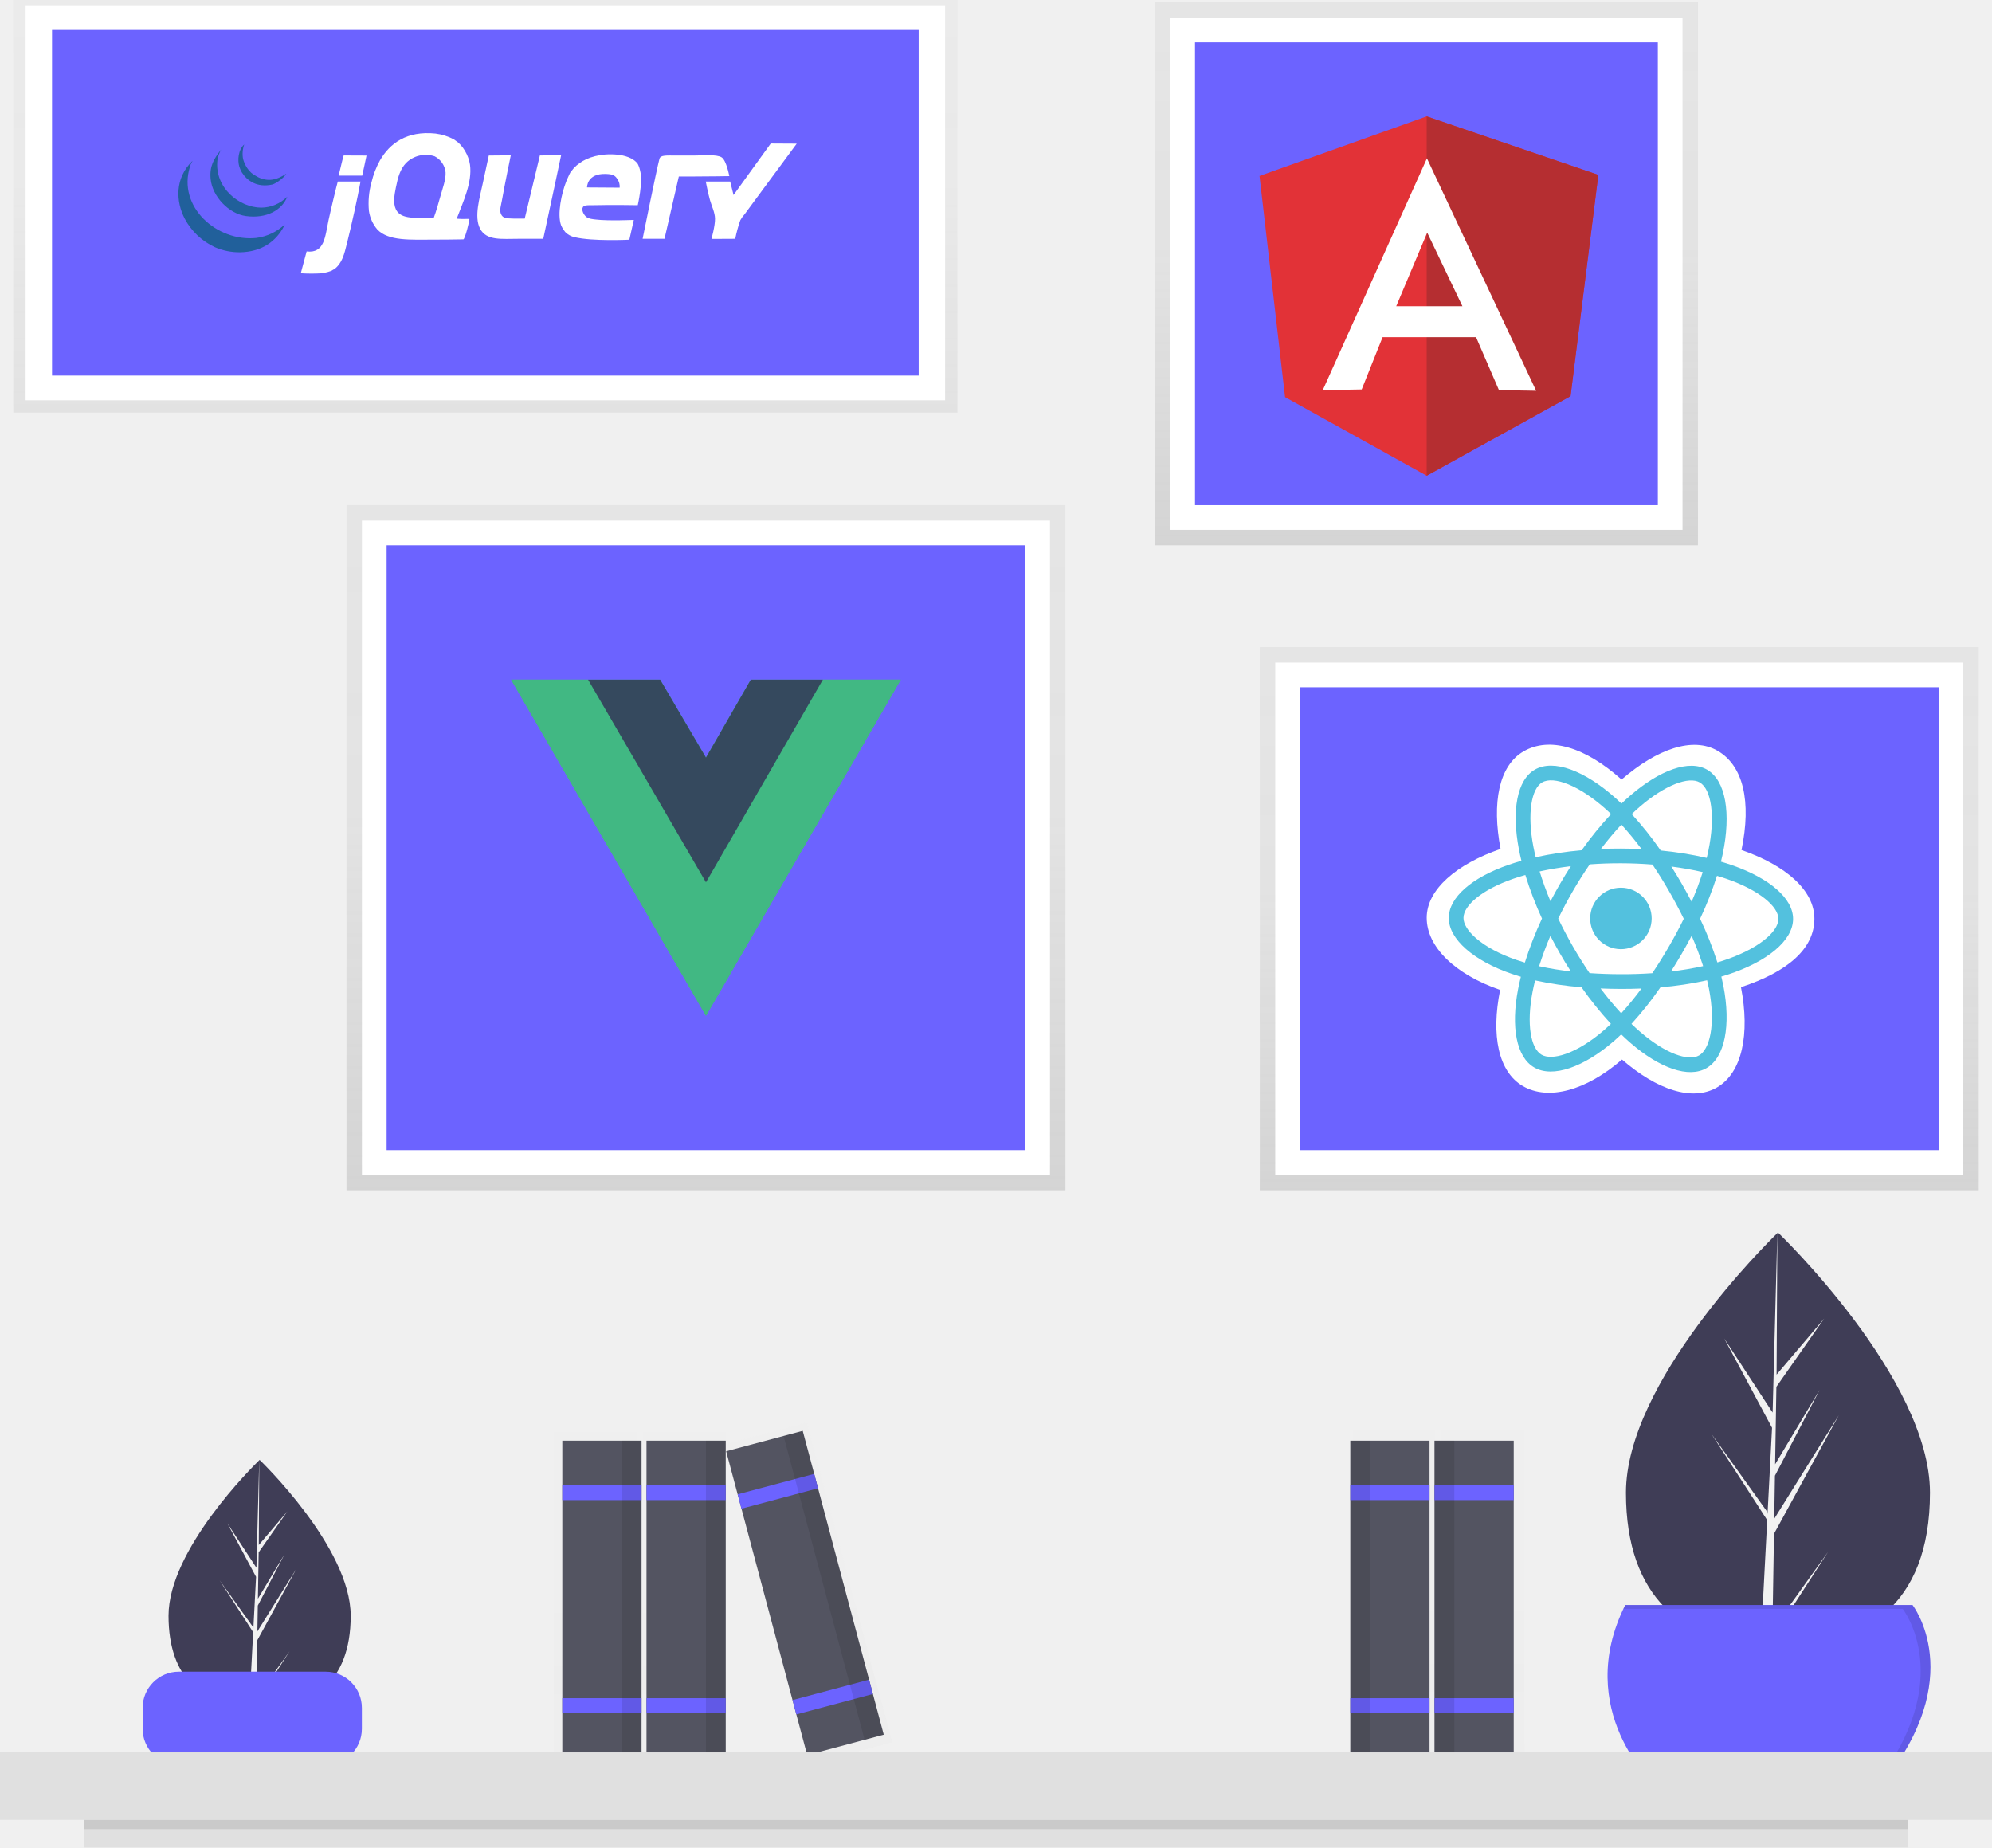
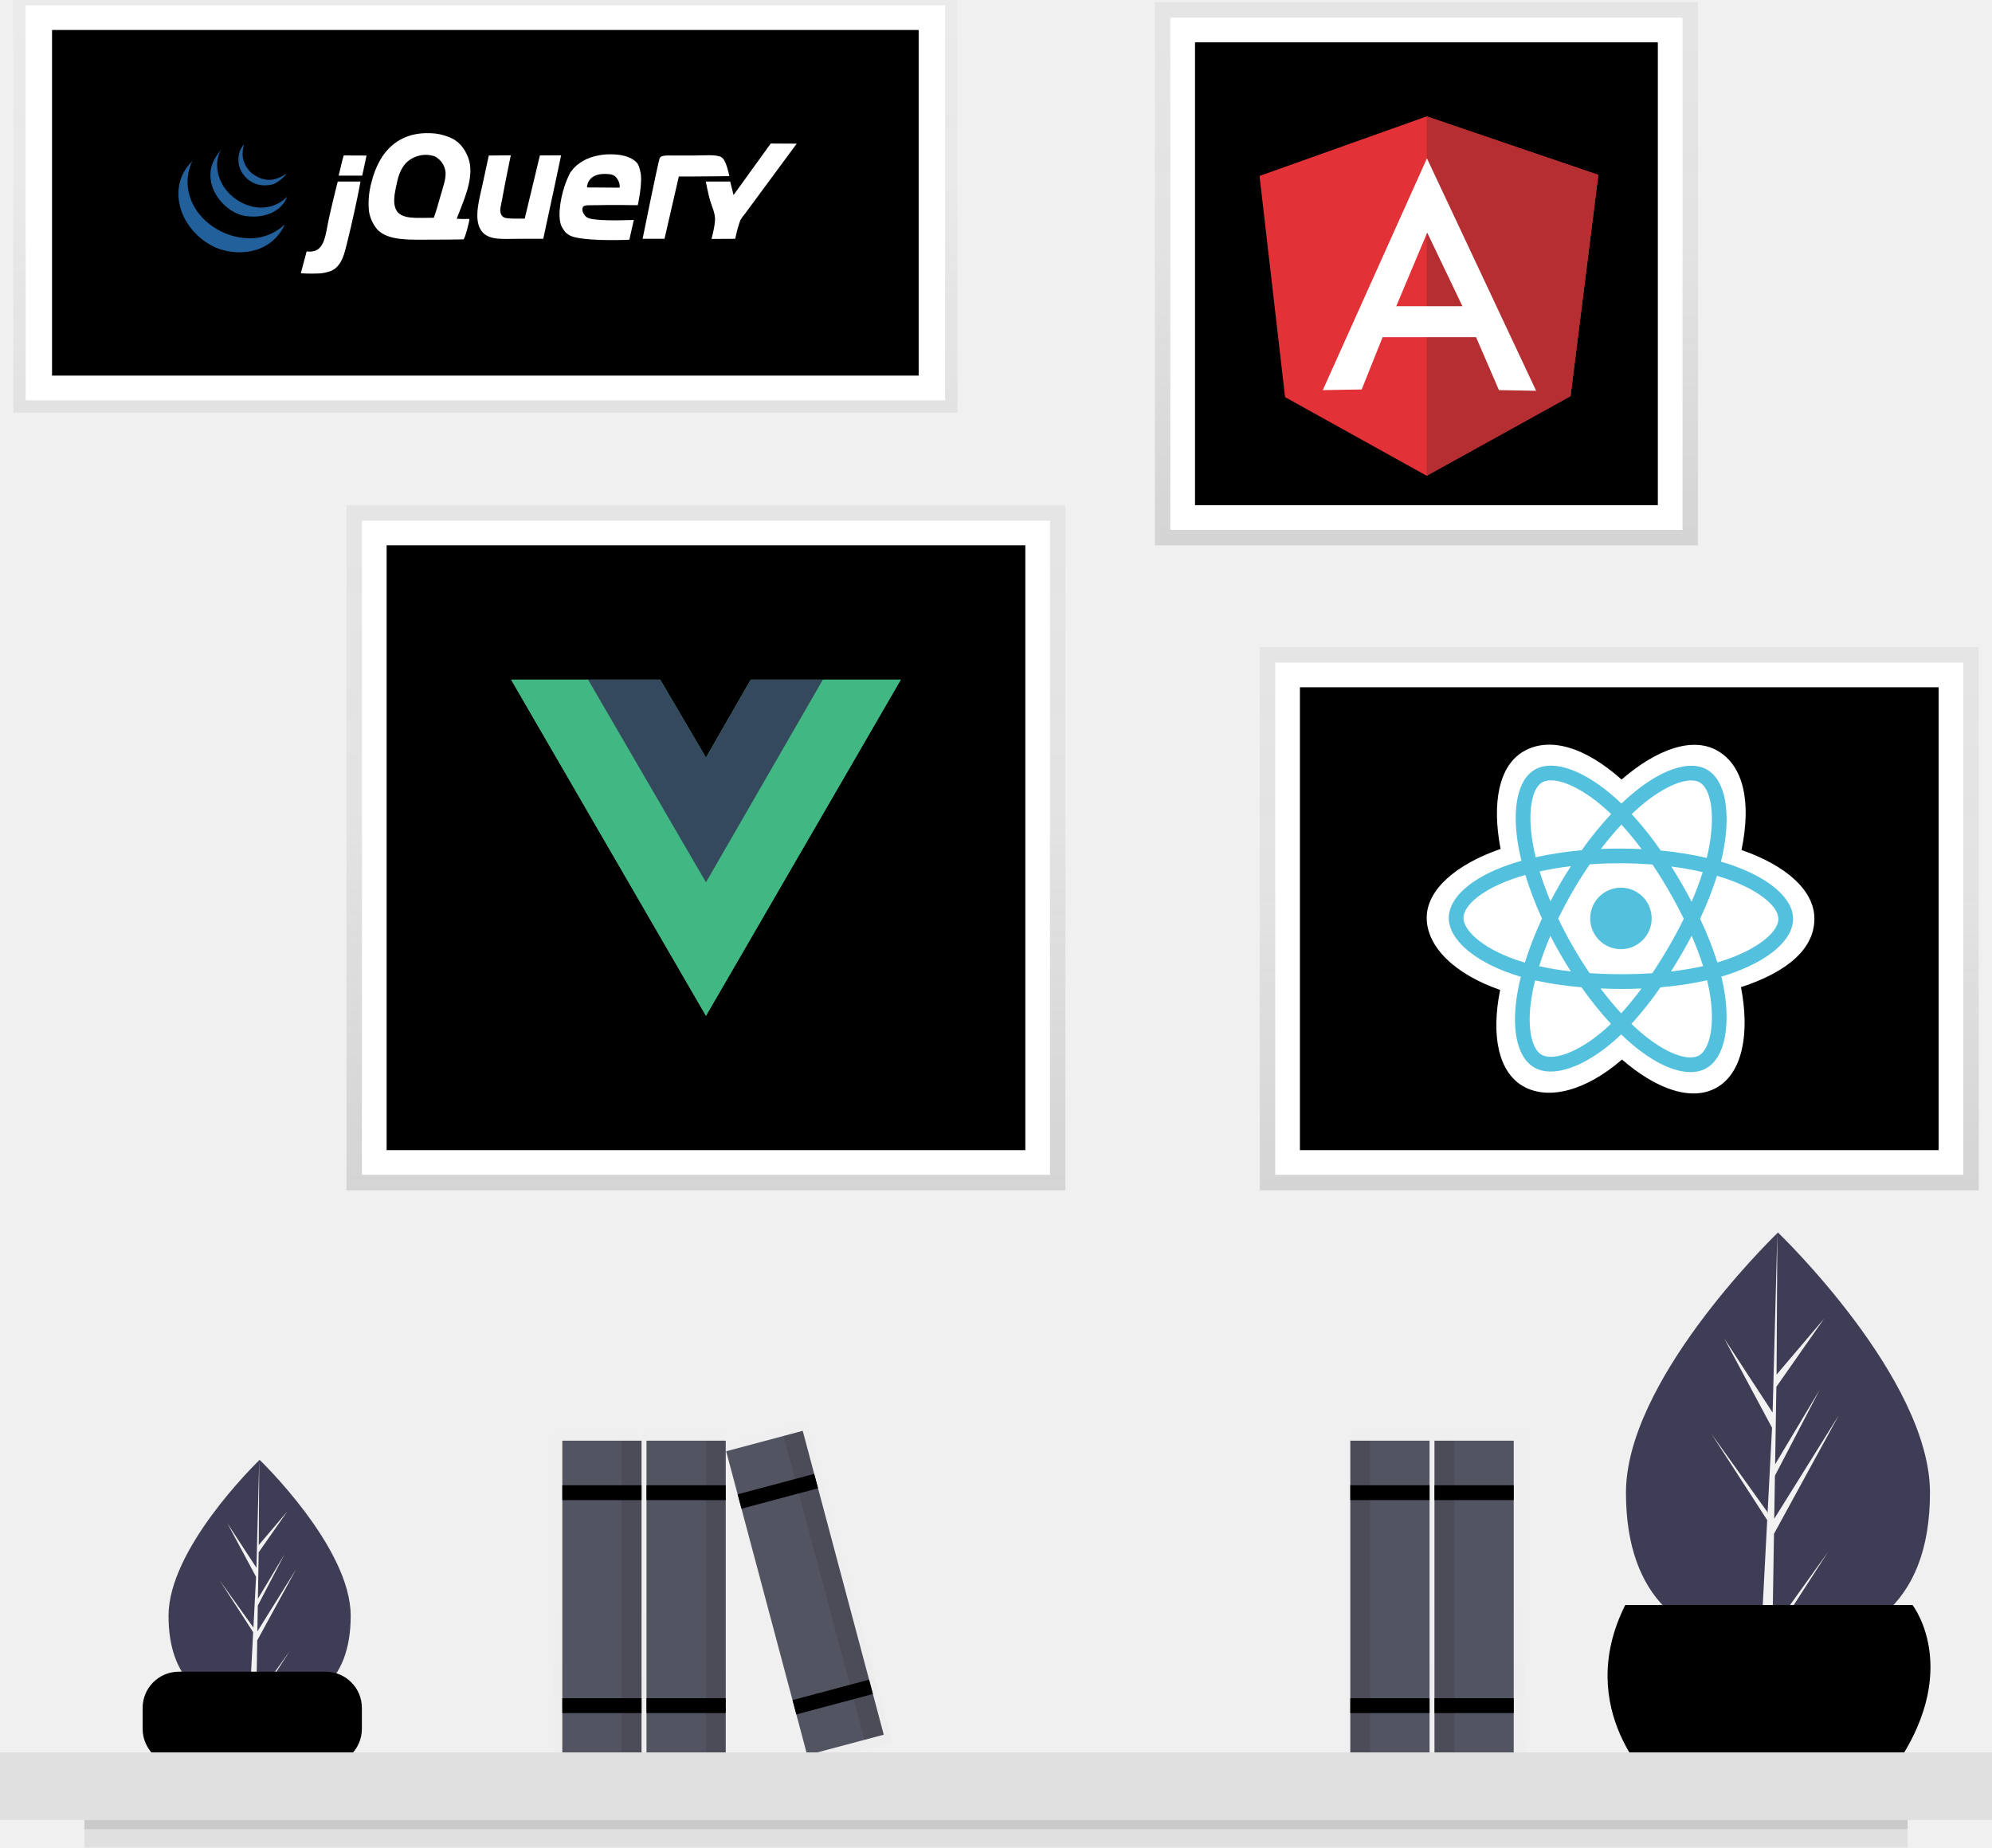
<svg xmlns="http://www.w3.org/2000/svg" xmlns:xlink="http://www.w3.org/1999/xlink" id="e8aabfee-d00f-44c0-b6f7-c40294f8dfa6" data-name="Layer 1" width="787.169" height="730" viewBox="0 0 787.169 730">
  <defs>
    <linearGradient id="a3c4672e-2259-4d6c-8c24-5949363a8af1" x1="278.973" y1="470.295" x2="278.973" y2="199.617" gradientUnits="userSpaceOnUse">
      <stop offset="0" stop-color="gray" stop-opacity="0.25" />
      <stop offset="0.535" stop-color="gray" stop-opacity="0.12" />
      <stop offset="1" stop-color="gray" stop-opacity="0.1" />
    </linearGradient>
    <linearGradient id="acf699b8-10e6-407b-86e3-0f7f8fa4bdb6" x1="191.795" y1="163.039" x2="191.795" y2="0" xlink:href="#a3c4672e-2259-4d6c-8c24-5949363a8af1" />
    <linearGradient id="b28a1e8f-be05-408d-a6f5-6fd2e5b0337f" x1="563.673" y1="215.467" x2="563.673" y2="0.876" xlink:href="#a3c4672e-2259-4d6c-8c24-5949363a8af1" />
    <linearGradient id="f1fc4b36-2829-4464-83b0-fd2af5b19fd6" x1="639.878" y1="470.295" x2="639.878" y2="255.703" xlink:href="#a3c4672e-2259-4d6c-8c24-5949363a8af1" />
    <linearGradient id="bb60ebe1-81e2-422a-a970-aa43062904da" x1="453.701" y1="780.902" x2="453.701" y2="650.043" gradientTransform="matrix(-1, 0, 0, 1, 1039.585, -85)" xlink:href="#a3c4672e-2259-4d6c-8c24-5949363a8af1" />
    <linearGradient id="a1b2f907-b002-48c8-973d-a12b277f13d1" x1="488.734" y1="780.902" x2="488.734" y2="650.043" gradientTransform="matrix(-1, 0, 0, 1, 1039.585, -85)" xlink:href="#a3c4672e-2259-4d6c-8c24-5949363a8af1" />
    <linearGradient id="a8136d5f-4c26-4562-977f-ea29024932d1" x1="235.319" y1="696.902" x2="235.319" y2="566.043" xlink:href="#a3c4672e-2259-4d6c-8c24-5949363a8af1" />
    <linearGradient id="eaaf4b84-3353-429f-a894-84d4b3cd89b7" x1="270.352" y1="696.902" x2="270.352" y2="566.043" xlink:href="#a3c4672e-2259-4d6c-8c24-5949363a8af1" />
    <linearGradient id="fa1ca12c-a5d3-4b88-b665-ae3e1db189da" x1="319.81" y1="696.88" x2="319.81" y2="561.944" xlink:href="#a3c4672e-2259-4d6c-8c24-5949363a8af1" />
  </defs>
  <path d="M969.076,674.787c0,45.239-26.894,61.036-60.068,61.036-.772,0-1.541-.008-2.304-.029-1.536-.033-3.06-.1-4.563-.209-29.942-2.117-53.204-18.728-53.204-60.799,0-43.535,55.626-98.472,59.822-102.551l.008-.004c.159-.159.242-.238.242-.238S969.076,629.544,969.076,674.787Z" transform="translate(-206.4153 -85)" fill="#3f3d56" />
  <path d="M906.817,728.902,928.789,698.204l-22.027,34.067-.058,3.524c-1.536-.033-3.06-.1-4.563-.209l2.367-45.26-.017-.351.042-.067.221-4.275L882.673,651.479l22.148,30.948.054.906,1.791-34.196-18.904-35.29,19.133,29.282,1.862-70.893.008-.242v.238l-.309,55.906,18.816-22.164-18.895,26.978-.497,30.618,17.572-29.383L907.806,668.078l-.276,17.021,25.508-40.901-25.604,46.842Z" transform="translate(-206.4153 -85)" fill="#f2f2f2" />
  <path d="M345,723.419c0,27.107-16.115,36.573-35.993,36.573-.463,0-.923-.005-1.381-.018-.921-.02-1.834-.06-2.734-.125-17.941-1.268-31.88-11.222-31.88-36.43,0-26.086,33.331-59.004,35.845-61.448l.005-.003c.095-.095.145-.143.145-.143S345,696.31,345,723.419Z" transform="translate(-206.4153 -85)" fill="#3f3d56" />
  <path d="M307.694,755.844l13.166-18.394-13.198,20.413-.035,2.111c-.921-.02-1.834-.06-2.734-.125l1.418-27.119-.01-.21.025-.04.133-2.562-13.231-20.465,13.271,18.544.033.543,1.073-20.49L296.277,686.904l11.465,17.546,1.116-42.479.005-.145v.143l-.185,33.498,11.275-13.281-11.322,16.165-.298,18.346,10.529-17.606L308.287,719.399l-.165,10.199L323.406,705.09,308.064,733.158Z" transform="translate(-206.4153 -85)" fill="#f2f2f2" />
  <rect x="136.928" y="199.617" width="284.09" height="270.678" fill="url(#a3c4672e-2259-4d6c-8c24-5949363a8af1)" />
  <rect x="143.024" y="205.713" width="271.898" height="258.486" fill="#fff" />
-   <rect x="152.779" y="215.467" width="252.389" height="238.977" fill="#6c63ff" />
+   <rect x="152.779" y="215.467" width="252.389" height="238.977" fill="#000000" />
  <path d="M531.584,353.55h30.797L485.388,486.362,408.396,353.55h58.899l18.093,30.797,17.708-30.797Z" transform="translate(-206.4153 -85)" fill="#41b883" />
  <path d="M408.396,353.55,485.388,486.362l76.993-132.812H531.584l-46.196,79.687-46.581-79.687Z" transform="translate(-206.4153 -85)" fill="#41b883" />
  <path d="M438.808,353.55l46.581,80.072,46.196-80.072h-28.487l-17.708,30.797-18.093-30.797Z" transform="translate(-206.4153 -85)" fill="#35495e" />
  <g opacity="0.5">
    <rect x="5.247" width="373.097" height="163.039" fill="url(#acf699b8-10e6-407b-86e3-0f7f8fa4bdb6)" />
  </g>
  <rect x="10.124" y="2.095" width="363.343" height="156.067" fill="#fff" />
-   <rect x="20.564" y="11.849" width="342.463" height="136.558" fill="#6c63ff" />
+   <rect x="20.564" y="11.849" width="342.463" height="136.558" fill="#000000" />
  <path d="M510.99,141.702l10.259.057s-19.073,25.845-20.631,27.952A12.016,12.016,0,0,0,498.954,172.04a52.041,52.041,0,0,0-1.997,7.321l-9.387.047s1.461-5.241,1.4-8.033c-.053-2.439-1.298-4.875-1.996-7.321-.706-2.476-1.664-7.321-1.664-7.321h9.651l1.331,5.324,14.698-20.355" transform="translate(-206.4153 -85)" fill="#fff" />
  <path d="M491.564,147.153c1.893,1.141,3.055,7.437,3.055,7.437s-9.906.146-15.297.146h-4.659l-5.657,24.624h-8.652s5.384-26.76,6.655-31.612c.412-1.571,2.822-1.301,6.891-1.301H480.4c4.196,0,9.101-.536,11.164.705m-40.277,11.993a5.186,5.186,0,0,0-.915-3.411c-1.012-1.56-1.946-1.923-4.609-2.007-7.517-.236-7.371,5.334-7.371,5.334Zm8.152-6.379c1.102,3.974-.998,13.311-.998,13.311s-10.965-.183-16.971,0c-1.867.057-4.103-.203-4.659.666-.782,1.217.286,3.092,1.191,3.883,1.042.911,3.071,1.015,3.8,1.108,4.875.619,15.077.16,15.077.16l-1.767,7.826s-14.417.723-21.629-.998a7.341,7.341,0,0,1-3.661-1.996c-.246-.266-.46-.628-.693-.942a8.745,8.745,0,0,1-.971-1.721c-1.647-4.389.193-12.797,1.997-17.303.209-.522.472-1.184.749-1.747.346-.702.638-1.494.915-1.913.186-.289.416-.476.609-.749a11.174,11.174,0,0,1,.722-.915,13.713,13.713,0,0,1,2.33-1.996c3.004-2.25,8.442-3.997,14.974-3.328,2.459.253,6.173,1.131,7.986,3.661a11.171,11.171,0,0,1,.998,2.995Zm-39.681-6.349,8.389-.049s-4.675,22.178-7.058,32.993h-9.651c-6.744,0-12.751.835-15.306-3.993-2.479-4.688-.113-12.398.998-17.636.785-3.707,2.44-11.284,2.44-11.284l8.692-.08s-2.456,11.796-3.478,17.686c-.366,2.11-1.121,4.096-.332,5.656.749,1.485,1.797,1.591,4.991,1.664,1.012.024,4.326,0,4.326,0l5.99-24.957m-39.266,15.973c.878-3.121,2.16-6.505,1.997-9.317a7.999,7.999,0,0,0-4.326-6.322,11.085,11.085,0,0,0-11.314,2.662c-2.359,2.556-3.158,5.541-3.993,9.651-.622,3.051-1.131,6.272,0,8.651,2.003,4.207,8.249,3.288,14.974,3.328.998-2.675,1.823-5.68,2.662-8.652Zm11.647-12.312c.958,6.968-2.718,14.658-5.251,21.346,2.582.233,4.845-.036,5.008.157.17.25-1.731,7.983-2.393,8.003-2.049.053-8.841.11-11.673.11-9.241,0-17.886.602-22.294-3.993a14.493,14.493,0,0,1-3.328-7.321,31.047,31.047,0,0,1,.999-11.313,34.242,34.242,0,0,1,3.328-8.652c3.883-6.778,10.638-11.809,21.962-10.648a21.09,21.09,0,0,1,7.321,2.329c.136.08.613.459.722.526,2.662,1.694,5.088,5.737,5.601,9.457ZM351.253,146.457c-.559,2.546-1.118,5.431-1.707,7.947h-9.317c.722-2.788,1.274-5.56,1.997-7.986,2.981,0,5.753.04,9.028.04M339.896,156.733h8.985c-1.175,6.502-3.501,16.99-5.324,24.291-1.141,4.569-1.903,7.903-4.991,10.315-.276.216-.436.114-.666.333-.569.543-3.201,1.172-4.658,1.331a66.98,66.98,0,0,1-7.96-.026c.762-2.785,1.624-6.129,2.303-8.626,7.098.859,7.277-5.85,8.652-12.312.795-3.734,3.205-13.81,3.66-15.307" transform="translate(-206.4153 -85)" fill="#fff" />
  <path d="M318.932,173.704l-.193.499c-3.281,6.389-9.095,10.309-17.387,10.482a24.309,24.309,0,0,1-9.983-1.996A25.787,25.787,0,0,1,279.391,171.374c-3.431-6.645-4.05-15.889,3.084-22.794.11,0-.865,1.497-.755,1.497l-.196.639c-5.141,16.095,10.698,29.889,26.095,28.311a20.225,20.225,0,0,0,11.313-5.324" transform="translate(-206.4153 -85)" fill="#21609b" />
  <path d="M309.615,167.049a14.732,14.732,0,0,0,10.316-4.326c-2.096,5.321-8.166,8.741-16.305,7.653-6.815-.912-13.307-7.77-13.976-14.642-.489-5.001,1.254-7.986,4.126-11.607a12.145,12.145,0,0,0-1.464,4.286c-1.091,10.818,8.642,18.578,17.303,18.635" transform="translate(-206.4153 -85)" fill="#21609b" />
  <path d="M319.541,153.611c-.602,1.381-4.069,3.99-5.6,4.316-6.063,1.292-9.946-1.583-11.98-4.855a14.983,14.983,0,0,1-.961-2.162c-.789-2.682-.426-6.739,1.927-8.838a11.048,11.048,0,0,0-.439,5.823,12.932,12.932,0,0,0,1.604,3.504,9.216,9.216,0,0,0,3.66,3.235,9.71,9.71,0,0,0,1.84.881c1.527.45,4.752,1.634,9.95-1.903" transform="translate(-206.4153 -85)" fill="#21609b" />
  <rect x="456.377" y="0.876" width="214.592" height="214.592" fill="url(#b28a1e8f-be05-408d-a6f5-6fd2e5b0337f)" />
  <rect x="462.474" y="6.972" width="202.399" height="202.399" fill="#fff" />
-   <rect x="472.228" y="16.726" width="182.891" height="182.891" fill="#6c63ff" />
+   <rect x="472.228" y="16.726" width="182.891" height="182.891" fill="#000000" />
  <path d="M704.136,154.523l66.053-23.535,67.832,23.116-10.983,87.392-56.849,31.484-55.96-31.066Z" transform="translate(-206.4153 -85)" fill="#e23237" />
  <path d="M838.021,154.105l-67.832-23.116v141.992l56.849-31.432,10.983-87.444Z" transform="translate(-206.4153 -85)" fill="#b52e31" />
  <path d="M770.294,147.568l-41.159,91.576,15.376-.261,8.264-20.659h36.923l9.048,20.92,14.696.261-43.147-91.837Zm.105,29.34,13.911,29.078H758.16l12.239-29.078Z" transform="translate(-206.4153 -85)" fill="#fff" />
  <rect x="497.832" y="255.703" width="284.09" height="214.592" fill="url(#f1fc4b36-2829-4464-83b0-fd2af5b19fd6)" />
  <rect x="503.929" y="261.8" width="271.898" height="202.399" fill="#fff" />
-   <rect x="513.683" y="271.554" width="252.389" height="182.891" fill="#6c63ff" />
+   <rect x="513.683" y="271.554" width="252.389" height="182.891" fill="#000000" />
  <path d="M770.198,447.589c-.037,11.57,11.227,22.406,29.019,28.551-3.613,17.895-.739,32.337,8.994,37.991,10.004,5.812,24.949,1.858,39.161-10.486,13.777,11.932,27.724,16.655,37.485,11.046,10.032-5.765,13.126-21.167,9.529-39.644,18.571-6.075,28.978-15.252,29.015-26.974.036-11.302-11.252-21.114-28.804-27.219,3.996-19.216.706-33.309-9.43-39.196-9.772-5.677-23.912-.801-37.969,11.355-14.543-12.995-28.515-16.992-38.678-11.152-9.799,5.631-12.636,20.317-9.126,38.566C782.164,426.372,770.233,436.333,770.198,447.589Z" transform="translate(-206.4153 -85)" fill="#fff" />
  <path d="M890.856,426.849q-2.17-.752-4.376-1.394.371-1.486.686-2.985c3.366-16.084,1.239-29.056-6.15-33.347-7.085-4.116-18.706.116-30.462,10.281q-1.738,1.506-3.397,3.098-1.104-1.065-2.248-2.089c-12.252-10.948-24.553-15.584-31.962-11.327-7.104,4.082-9.243,16.265-6.306,31.527q.438,2.267.991,4.51c-1.744.489-3.429,1.012-5.041,1.568-14.42,4.976-23.645,12.818-23.67,20.982-.027,8.432,9.822,16.921,24.81,22.097q1.823.627,3.675,1.162-.61,2.411-1.084,4.854c-2.893,14.978-.708,26.885,6.351,30.987,7.291,4.235,19.565-.056,31.536-10.453q1.419-1.233,2.847-2.608,1.786,1.734,3.667,3.367c11.532,9.987,22.94,14.041,30.019,9.973,7.311-4.202,9.723-16.978,6.693-32.542q-.347-1.783-.804-3.64,1.293-.377,2.533-.782c15.614-5.118,25.788-13.441,25.815-21.986.026-8.193-9.445-16.148-24.124-21.253Z" transform="translate(-206.4153 -85)" fill="#53c1de" />
  <path d="M887.353,464.565c-.744.244-1.509.479-2.287.708a136.419,136.419,0,0,0-6.835-17.258,136.361,136.361,0,0,0,6.675-16.964c1.39.408,2.74.837,4.041,1.289,12.577,4.373,20.237,10.806,20.221,15.744-.017,5.26-8.333,12.062-21.814,16.482Zm-5.623,11.055c1.34,6.882,1.515,13.101.597,17.959-.824,4.365-2.463,7.272-4.481,8.432-4.296,2.468-13.456-.787-23.317-9.327q-1.696-1.469-3.412-3.13A136.587,136.587,0,0,0,862.568,475.109a135.683,135.683,0,0,0,18.436-2.782q.41,1.681.726,3.294Zm-56.593,25.796c-4.194,1.466-7.53,1.498-9.543.329-4.284-2.488-6.038-12.05-3.564-24.859q.441-2.271,1.008-4.514a136.677,136.677,0,0,0,18.327,2.712,141.437,141.437,0,0,0,11.634,14.467q-1.27,1.221-2.6,2.379c-5.294,4.598-10.594,7.855-15.261,9.487ZM805.629,464.275c-6.627-2.289-12.097-5.253-15.842-8.48-3.365-2.901-5.06-5.776-5.053-8.104.016-4.954,7.422-11.25,19.755-15.506q2.322-.798,4.688-1.459a139.397,139.397,0,0,0,6.577,17.204,141.512,141.512,0,0,0-6.769,17.407Q807.294,464.847,805.629,464.275Zm6.72-44.76c-2.516-13.076-.787-22.929,3.494-25.389,4.561-2.621,14.613,1.169,25.192,10.621.676.604,1.355,1.237,2.035,1.891a139.285,139.285,0,0,0-11.635,14.306,142.021,142.021,0,0,0-18.165,2.764q-.514-2.086-.922-4.195Zm58.643,14.677q-1.984-3.453-4.116-6.817c4.34.562,8.496,1.303,12.399,2.208a123.985,123.985,0,0,1-4.392,11.702q-1.875-3.585-3.892-7.092ZM847.133,410.804a124.302,124.302,0,0,1,7.976,9.691q-8.035-.405-16.081-.054c2.654-3.477,5.372-6.707,8.105-9.636ZM822.972,434.079q-2.013,3.466-3.863,7.024c-1.68-4.02-3.116-7.971-4.286-11.787,3.885-.857,8.027-1.553,12.342-2.079Q824.988,430.609,822.972,434.079Zm4.185,34.747a123.758,123.758,0,0,1-12.533-2.056c1.214-3.875,2.706-7.902,4.448-11.998q1.834,3.571,3.835,7.052Q824.949,465.376,827.157,468.826Zm19.9,16.555c-2.745-2.981-5.483-6.278-8.155-9.823q3.907.166,7.96.179,4.16.013,8.214-.157A123.602,123.602,0,0,1,847.058,485.381Zm27.839-30.641a123.437,123.437,0,0,1,4.531,11.983,123.352,123.352,0,0,1-12.699,2.123q2.168-3.413,4.199-6.91,2.064-3.554,3.969-7.196Zm-8.995,4.277q-3.108,5.361-6.56,10.511c-4.038.276-8.21.411-12.461.398-4.234-.013-8.352-.158-12.317-.428q-3.507-5.157-6.616-10.569-3.092-5.379-5.77-10.981,2.704-5.583,5.822-10.95v.001q3.115-5.365,6.63-10.482c4.047-.293,8.197-.44,12.391-.427,4.213.013,8.366.188,12.41.509q3.445,5.127,6.522,10.488,3.093,5.371,5.831,10.935-2.744,5.6-5.881,10.995Zm12.195-64.868c4.548,2.642,6.286,13.244,3.38,27.13q-.286,1.357-.62,2.703a139.239,139.239,0,0,0-18.183-2.932,136.542,136.542,0,0,0-11.456-14.39q1.533-1.469,3.138-2.86c10.073-8.71,19.471-12.132,23.741-9.651Z" transform="translate(-206.4153 -85)" fill="#fff" />
  <path d="M846.989,435.738a12.15,12.15,0,1,1-12.188,12.111,12.149,12.149,0,0,1,12.188-12.111" transform="translate(-206.4153 -85)" fill="#53c1de" />
  <g opacity="0.7">
    <g opacity="0.1">
      <polygon points="602.37 565.043 602.37 583.59 602.37 589.773 602.37 672.203 602.37 678.386 602.37 695.902 577.64 695.902 569.397 695.902 569.397 678.386 569.397 672.203 569.397 589.773 569.397 583.59 569.397 565.043 577.64 565.043 602.37 565.043" fill="url(#bb60ebe1-81e2-422a-a970-aa43062904da)" />
    </g>
    <g opacity="0.1">
      <polygon points="567.337 565.043 567.337 583.59 567.337 589.773 567.337 672.203 567.337 678.386 567.337 695.902 542.607 695.902 534.364 695.902 534.364 678.386 534.364 672.203 534.364 589.773 534.364 583.59 534.364 565.043 542.607 565.043 567.337 565.043" fill="url(#a1b2f907-b002-48c8-973d-a12b277f13d1)" />
    </g>
  </g>
-   <rect x="56.364" y="660.516" width="86.635" height="36.866" rx="14.297" fill="#6c63ff" />
+   <rect x="56.364" y="660.516" width="86.635" height="36.866" rx="14.297" fill="#000000" />
  <g opacity="0.7">
    <g opacity="0.1">
      <polygon points="218.832 566.043 218.832 584.59 218.832 590.773 218.832 673.203 218.832 679.386 218.832 696.902 243.562 696.902 251.805 696.902 251.805 679.386 251.805 673.203 251.805 590.773 251.805 584.59 251.805 566.043 243.562 566.043 218.832 566.043" fill="url(#a8136d5f-4c26-4562-977f-ea29024932d1)" />
    </g>
    <g opacity="0.1">
      <polygon points="253.866 566.043 253.866 584.59 253.866 590.773 253.866 673.203 253.866 679.386 253.866 696.902 278.595 696.902 286.838 696.902 286.838 679.386 286.838 673.203 286.838 590.773 286.838 584.59 286.838 566.043 278.595 566.043 253.866 566.043" fill="url(#eaaf4b84-3353-429f-a894-84d4b3cd89b7)" />
    </g>
    <g opacity="0.1">
      <polygon points="352.601 688.383 325.251 585.838 325.251 585.838 323.658 579.865 323.658 579.865 318.878 561.944 287.019 570.441 291.799 588.362 291.799 588.362 293.068 593.119 314.635 673.982 314.635 673.982 316.228 679.955 316.228 679.955 320.742 696.88 352.601 688.383" fill="url(#fa1ca12c-a5d3-4b88-b665-ae3e1db189da)" />
    </g>
  </g>
  <rect x="222.207" y="569.241" width="31.309" height="124.256" fill="#535461" />
-   <rect x="222.207" y="586.853" width="31.309" height="5.87" fill="#6c63ff" />
-   <rect x="222.207" y="670.994" width="31.309" height="5.87" fill="#6c63ff" />
+   <rect x="222.207" y="586.853" width="31.309" height="5.87" fill="#000000" />
+   <rect x="222.207" y="670.994" width="31.309" height="5.87" fill="#000000" />
  <rect x="245.689" y="569.241" width="7.827" height="124.256" opacity="0.1" />
  <rect x="255.473" y="569.241" width="31.309" height="124.256" fill="#535461" />
-   <rect x="255.473" y="586.853" width="31.309" height="5.87" fill="#6c63ff" />
-   <rect x="255.473" y="670.994" width="31.309" height="5.87" fill="#6c63ff" />
+   <rect x="255.473" y="586.853" width="31.309" height="5.87" fill="#000000" />
+   <rect x="255.473" y="670.994" width="31.309" height="5.87" fill="#000000" />
  <rect x="278.954" y="569.241" width="7.827" height="124.256" opacity="0.1" />
  <rect x="508.851" y="652.285" width="31.309" height="124.256" transform="translate(-372.8078 74.29859) rotate(-14.93399)" fill="#535461" />
-   <rect x="498.135" y="671.3" width="31.309" height="5.87" transform="translate(-362.8158 70.17999) rotate(-14.93399)" fill="#6c63ff" />
-   <rect x="519.819" y="752.6" width="31.309" height="5.87" transform="translate(-383.0349 78.51409) rotate(-14.93399)" fill="#6c63ff" />
+   <rect x="498.135" y="671.3" width="31.309" height="5.87" transform="translate(-362.8158 70.17999) rotate(-14.93399)" fill="#000000" />
+   <rect x="519.819" y="752.6" width="31.309" height="5.87" transform="translate(-383.0349 78.51409) rotate(-14.93399)" fill="#000000" />
  <rect x="531.936" y="649.259" width="7.827" height="124.256" transform="translate(-371.6449 77.11985) rotate(-14.93399)" opacity="0.1" />
  <rect x="773.279" y="654.241" width="31.309" height="124.256" transform="translate(1371.451 1347.739) rotate(-180)" fill="#535461" />
-   <rect x="773.279" y="671.853" width="31.309" height="5.87" transform="translate(1371.451 1264.575) rotate(-180)" fill="#6c63ff" />
-   <rect x="773.279" y="755.994" width="31.309" height="5.87" transform="translate(1371.451 1432.859) rotate(-180)" fill="#6c63ff" />
+   <rect x="773.279" y="671.853" width="31.309" height="5.87" transform="translate(1371.451 1264.575) rotate(-180)" fill="#000000" />
+   <rect x="773.279" y="755.994" width="31.309" height="5.87" transform="translate(1371.451 1432.859) rotate(-180)" fill="#000000" />
  <rect x="773.279" y="654.241" width="7.827" height="124.256" transform="translate(1347.97 1347.739) rotate(-180)" opacity="0.1" />
  <rect x="740.014" y="654.241" width="31.309" height="124.256" transform="translate(1304.921 1347.739) rotate(-180)" fill="#535461" />
-   <rect x="740.014" y="671.853" width="31.309" height="5.87" transform="translate(1304.921 1264.575) rotate(-180)" fill="#6c63ff" />
-   <rect x="740.014" y="755.994" width="31.309" height="5.87" transform="translate(1304.921 1432.859) rotate(-180)" fill="#6c63ff" />
+   <rect x="740.014" y="671.853" width="31.309" height="5.87" transform="translate(1304.921 1264.575) rotate(-180)" fill="#000000" />
+   <rect x="740.014" y="755.994" width="31.309" height="5.87" transform="translate(1304.921 1432.859) rotate(-180)" fill="#000000" />
  <rect x="740.014" y="654.241" width="7.827" height="124.256" transform="translate(1281.439 1347.739) rotate(-180)" opacity="0.1" />
-   <path d="M848.654,719.163H962.166s22.393,28.571-12.355,71.041H860.237S827.805,760.861,848.654,719.163Z" transform="translate(-206.4153 -85)" fill="#6c63ff" />
+   <path d="M848.654,719.163H962.166s22.393,28.571-12.355,71.041H860.237S827.805,760.861,848.654,719.163Z" transform="translate(-206.4153 -85)" fill="#000000" />
  <g opacity="0.1">
    <path d="M962.166,719.163H848.654c-.259.517-.503,1.031-.745,1.544H958.305s21.844,27.881-11.117,69.497h2.623C984.559,747.734,962.166,719.163,962.166,719.163Z" transform="translate(-206.4153 -85)" />
  </g>
  <rect y="692.4" width="787.169" height="26.684" fill="#e0e0e0" />
  <rect x="33.355" y="719.084" width="720.46" height="10.916" fill="#e0e0e0" />
  <rect x="33.355" y="719.084" width="720.46" height="3.639" opacity="0.1" />
</svg>
